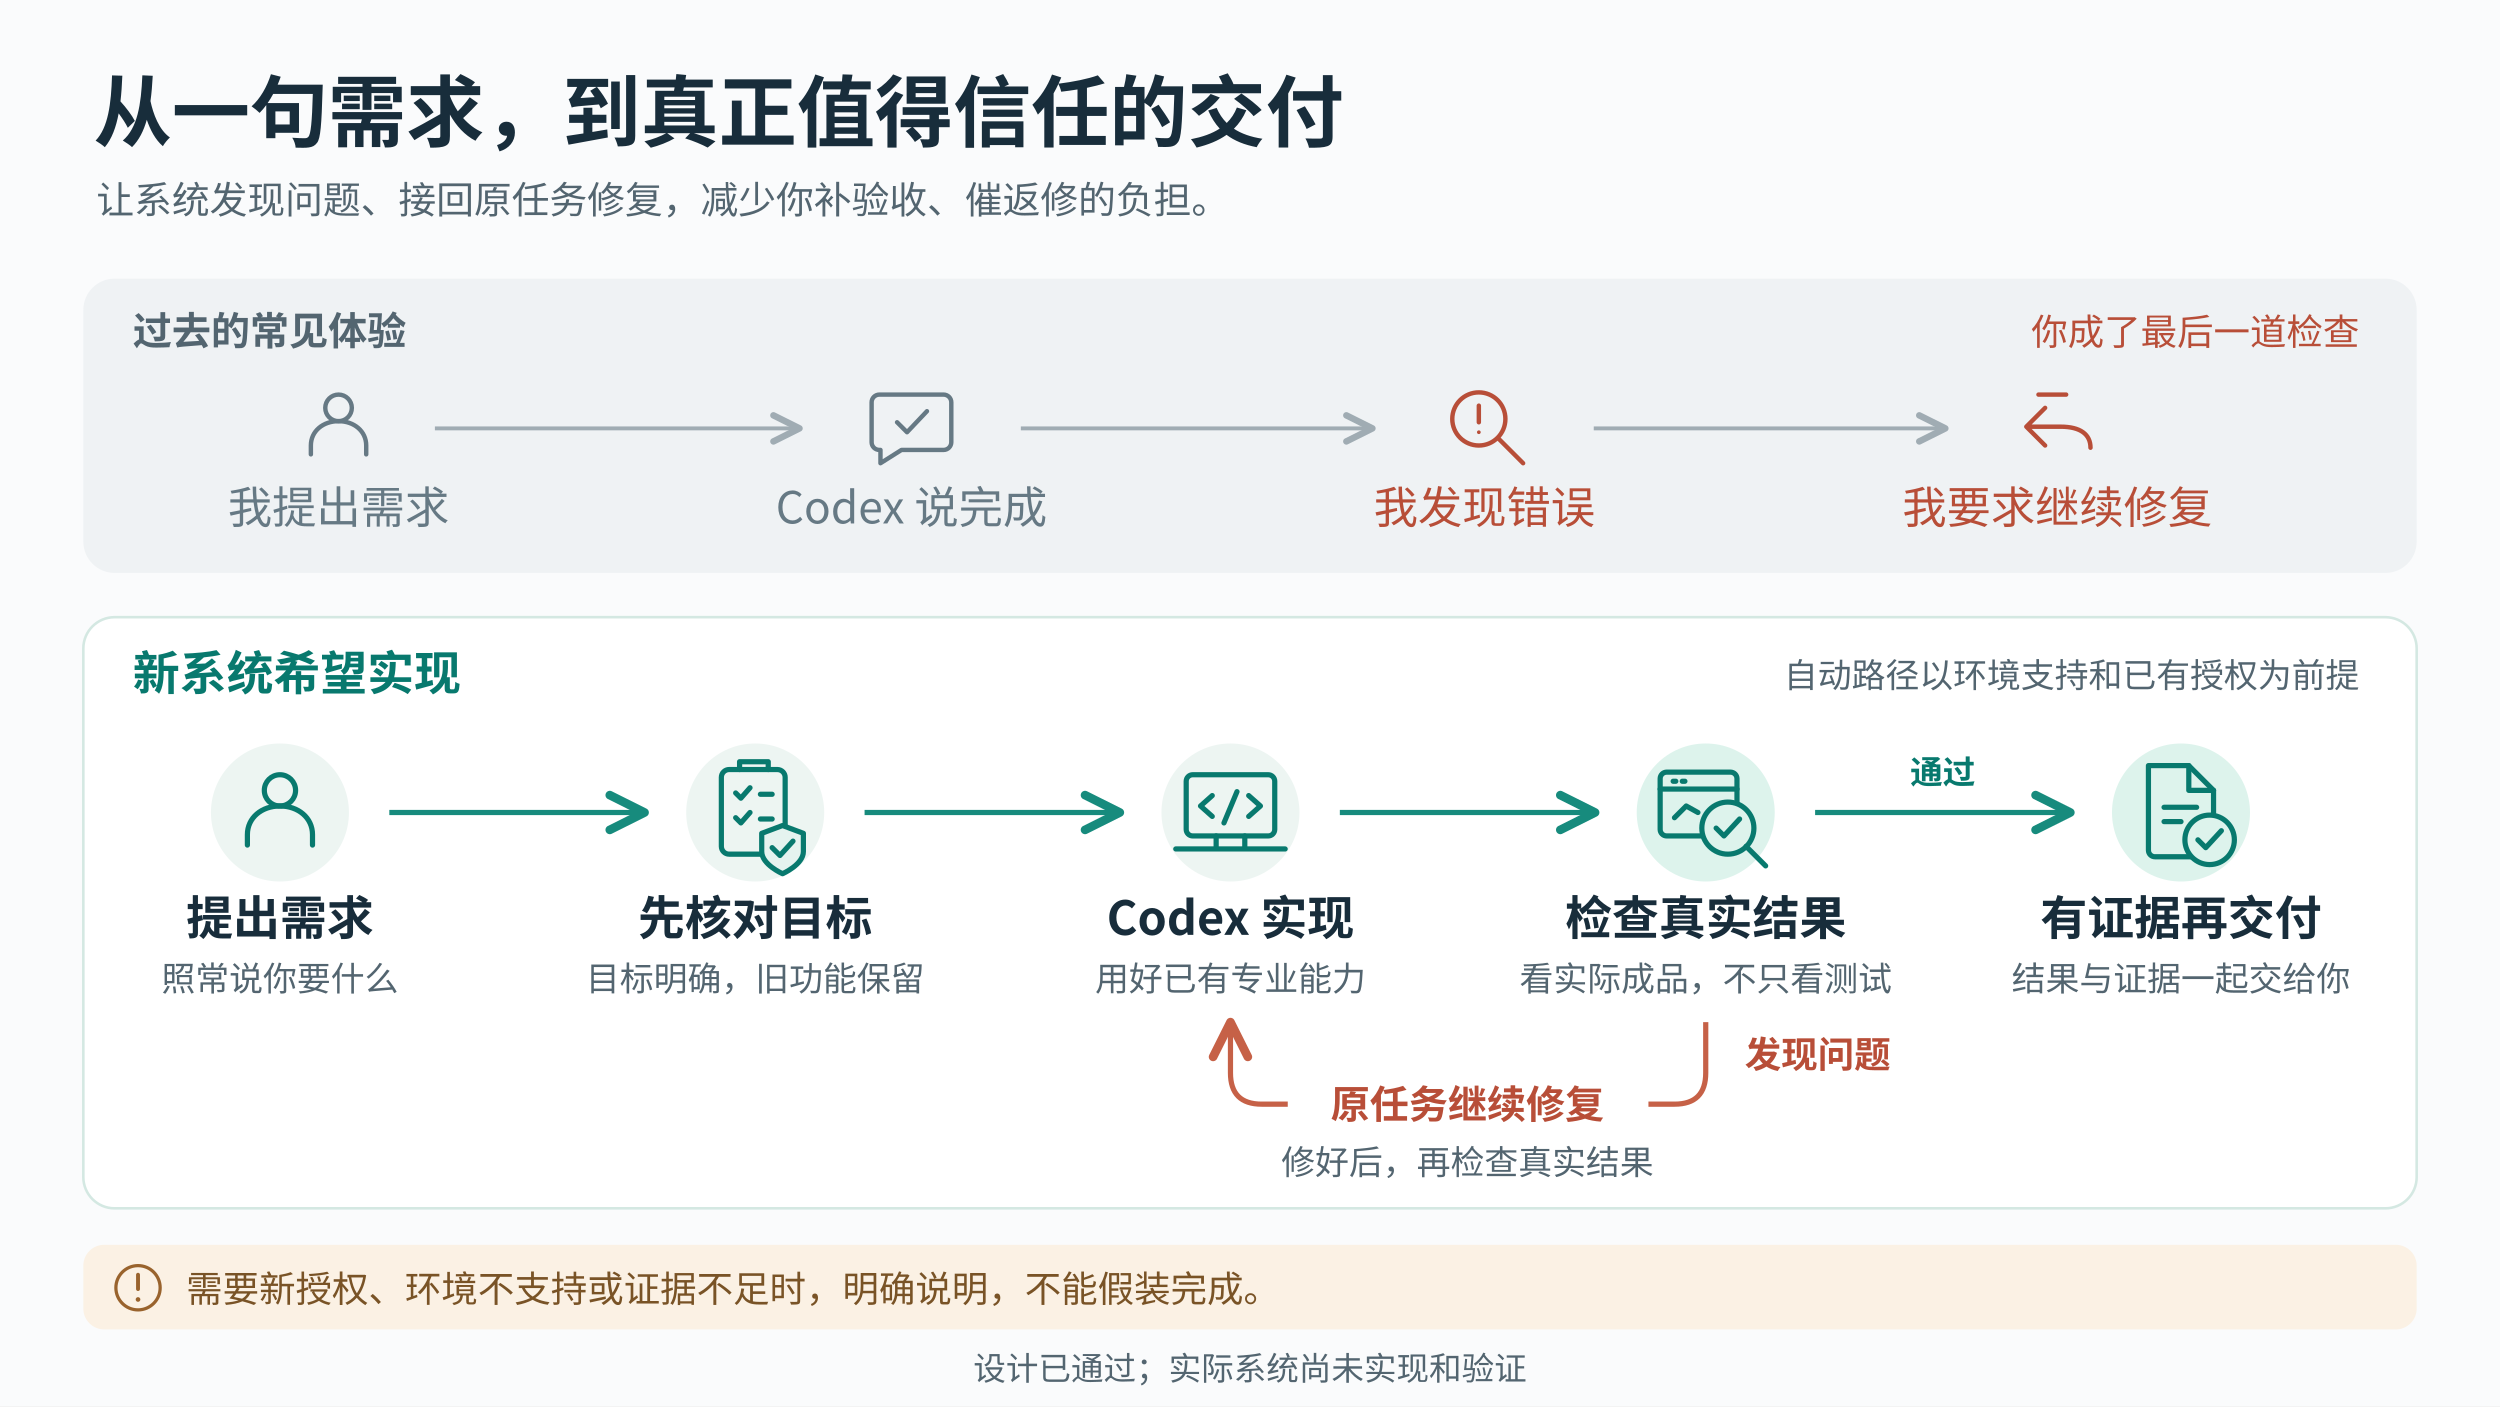
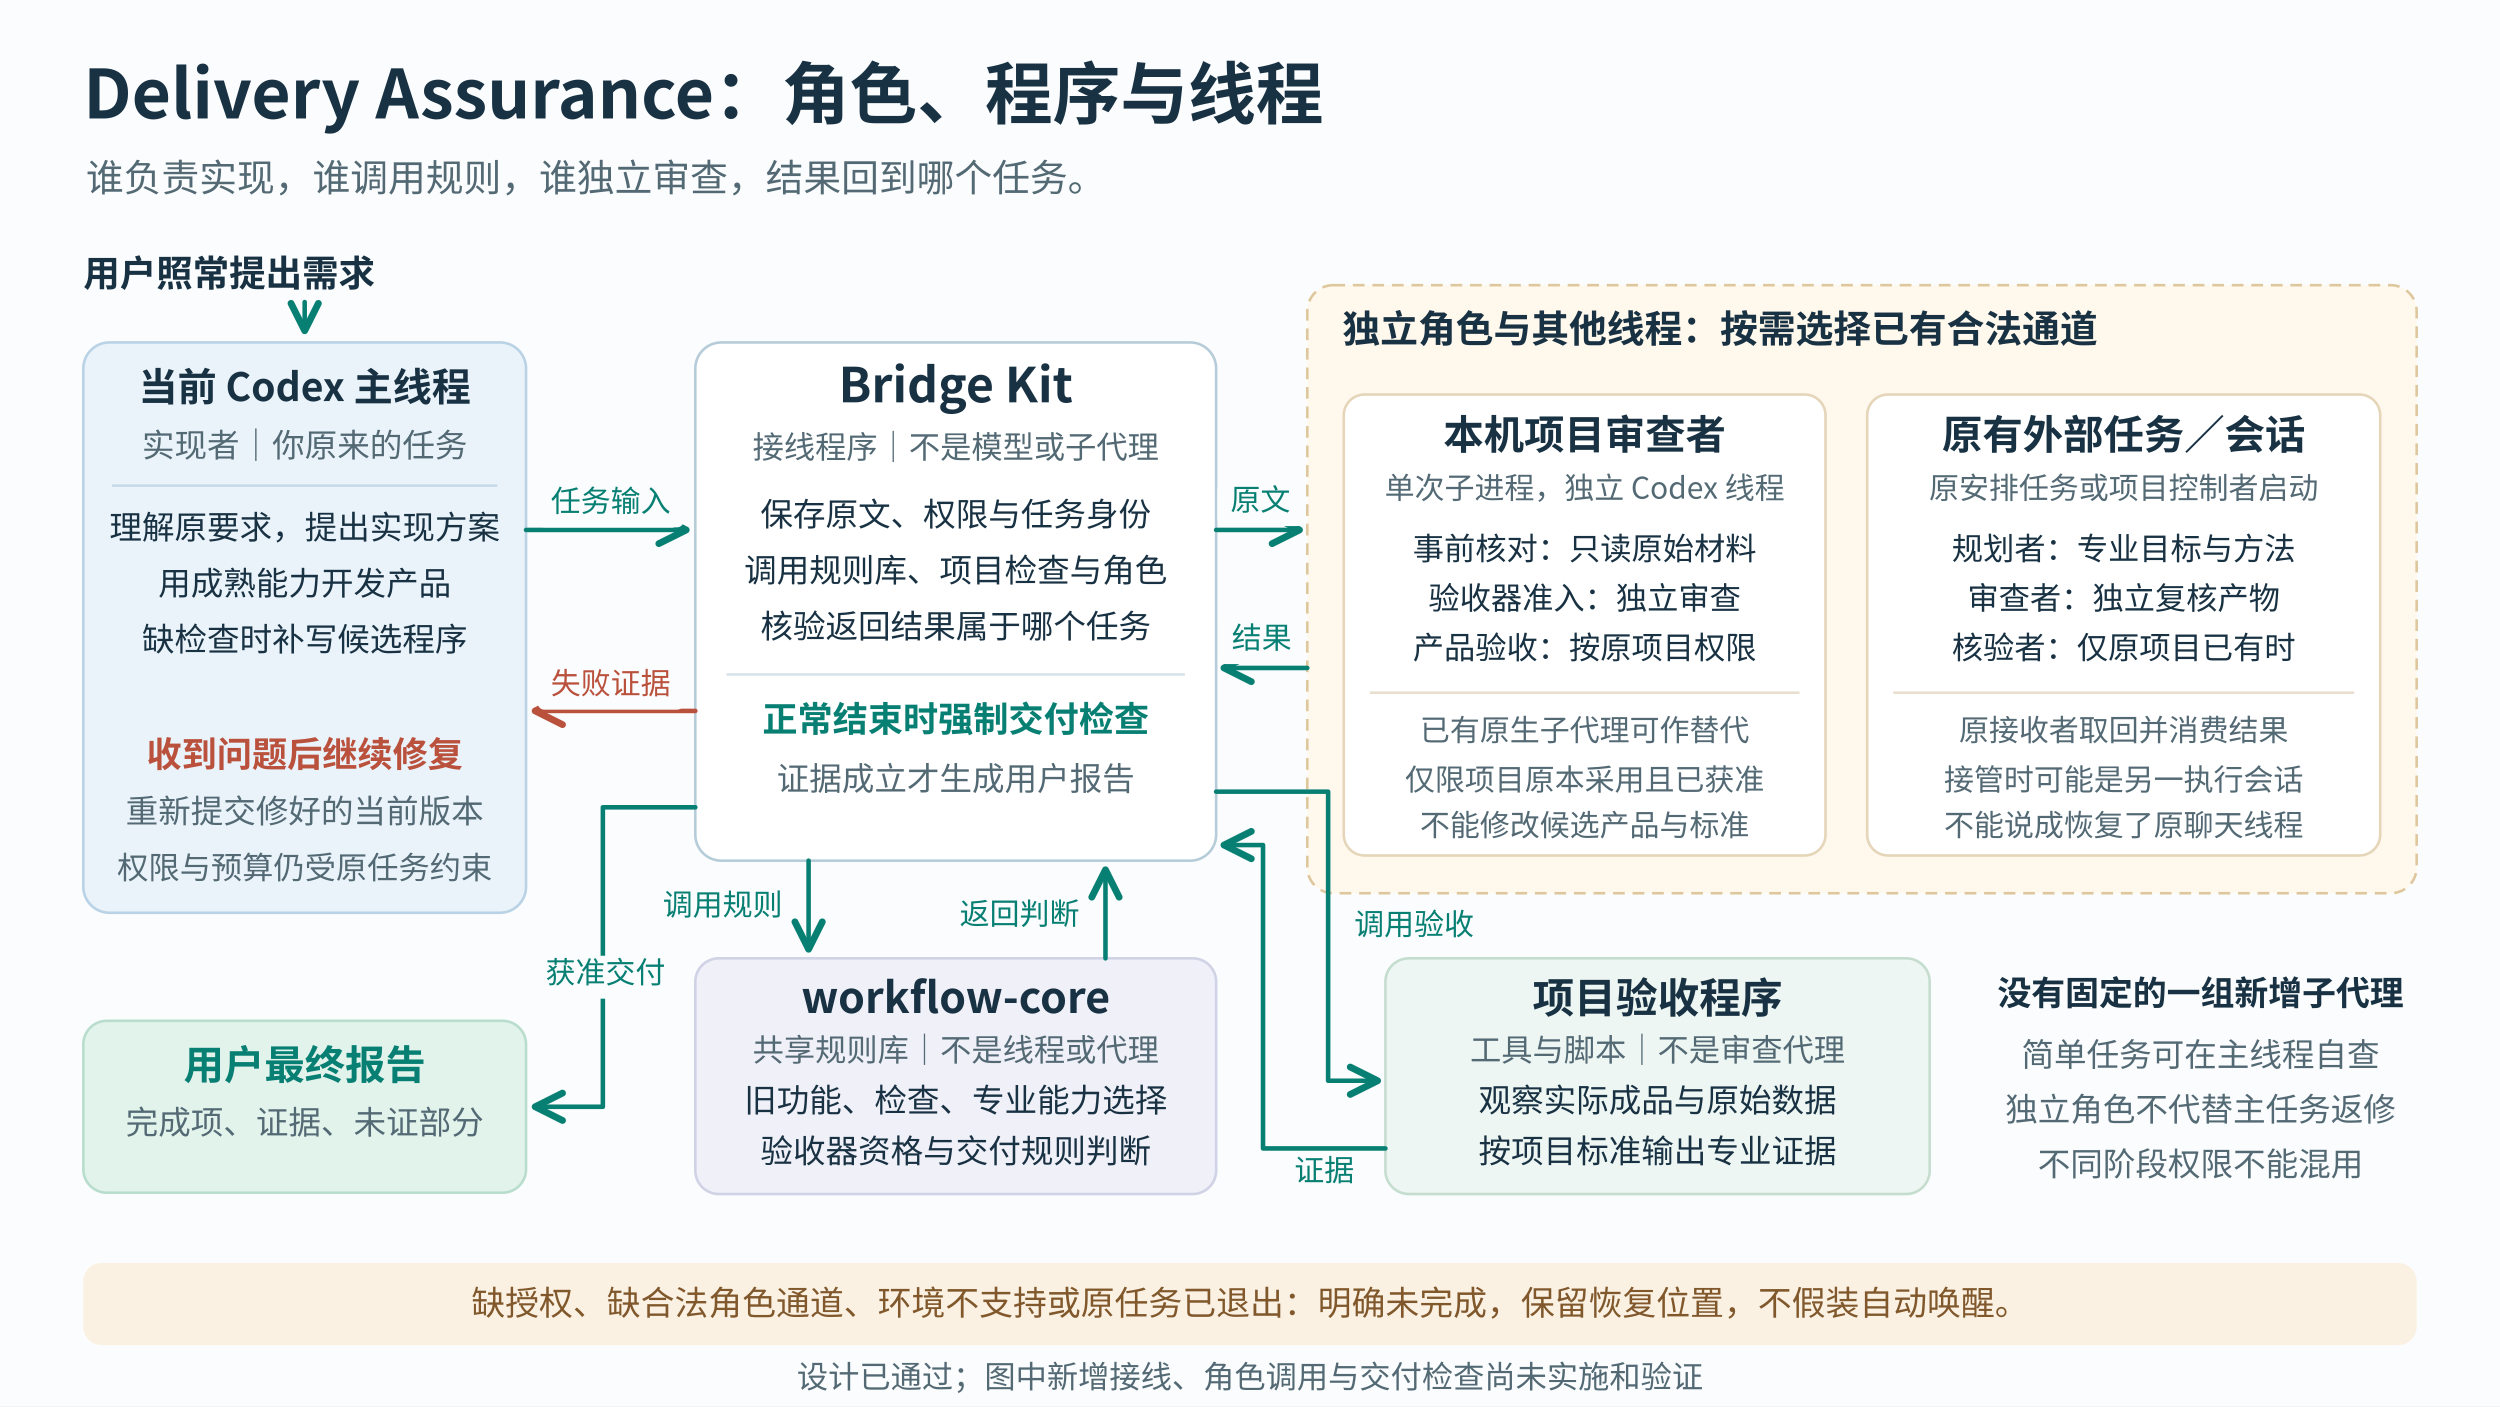
<svg xmlns="http://www.w3.org/2000/svg" width="1920" height="1080" viewBox="0 0 1920 1080" role="img" aria-labelledby="title desc">
  <defs>
-     <style>
-   text { font-family: 'Microsoft YaHei', 'Noto Sans CJK SC', sans-serif; }
-   .ink { fill: #182D3B; }
-   .muted { fill: #536570; }
-   .green { fill: #08796E; }
-   .red { fill: #B84E38; }
-   .icon { fill: none; stroke-width: 4; stroke-linecap: round; stroke-linejoin: round; }
-  </style>
-     <marker id="gray-arrow" viewBox="0 0 12 12" refX="10" refY="6" markerWidth="10" markerHeight="10" orient="auto">
-       <path d="M2 2 L10 6 L2 10" fill="none" stroke="#A0ACB3" stroke-width="2" stroke-linecap="round" stroke-linejoin="round" />
+     <style>text{font-family:'Microsoft YaHei','Noto Sans CJK SC',sans-serif}</style>
+     <marker id="green" viewBox="0 0 12 12" refX="10" refY="6" markerWidth="9" markerHeight="9" orient="auto">
+       <path d="M2 2L10 6L2 10" stroke="#087F73" stroke-width="2" fill="none" stroke-linejoin="round" stroke-linecap="round" />
    </marker>
-     <marker id="green-arrow" viewBox="0 0 12 12" refX="10" refY="6" markerWidth="10" markerHeight="10" orient="auto">
-       <path d="M2 2 L10 6 L2 10" fill="none" stroke="#178B7D" stroke-width="2" stroke-linecap="round" stroke-linejoin="round" />
+     <marker id="red" viewBox="0 0 12 12" refX="10" refY="6" markerWidth="9" markerHeight="9" orient="auto">
+       <path d="M2 2L10 6L2 10" stroke="#BA513C" stroke-width="2" fill="none" stroke-linejoin="round" stroke-linecap="round" />
    </marker>
-     <marker id="red-arrow" viewBox="0 0 12 12" refX="10" refY="6" markerWidth="10" markerHeight="10" orient="auto">
-       <path d="M2 2 L10 6 L2 10" fill="none" stroke="#C66147" stroke-width="2" stroke-linecap="round" stroke-linejoin="round" />
+     <marker id="amber" viewBox="0 0 12 12" refX="10" refY="6" markerWidth="9" markerHeight="9" orient="auto">
+       <path d="M2 2L10 6L2 10" stroke="#9A682C" stroke-width="2" fill="none" stroke-linejoin="round" stroke-linecap="round" />
    </marker>
  </defs>
-   <rect width="1920" height="1080" fill="#FAFBFC" />
-   <text x="72" y="108" font-size="60" font-weight="700" fill="#182D3B" text-anchor="start">从一句需求，到真正值得信任的交付</text>
-   <text x="74" y="164" font-size="29" font-weight="400" fill="#536570" text-anchor="start">让系统发现问题、接回原任务修复，减少你补验收、催返修的负担。</text>
-   <rect x="64" y="214" width="1792" height="226" rx="24" fill="#EFF2F4" />
-   <text x="102" y="265" font-size="30" font-weight="600" fill="#536570" text-anchor="start">过去的常见体验</text>
-   <text x="1812" y="265" font-size="28" font-weight="500" fill="#B84E38" text-anchor="end">你成了最后一道检查</text>
-   <g transform="translate(260 326) scale(0.85)" class="icon" stroke="#667984" color="#667984">
-     <circle cx="0" cy="-15" r="12" />
-     <path d="M-25 27v-8c0-13 11-22 25-22s25 9 25 22v8" />
-   </g>
-   <text x="260" y="402" font-size="34" font-weight="500" fill="#667984" text-anchor="middle">我提出需求</text>
-   <g transform="translate(700 326) scale(0.85)" class="icon" stroke="#667984" color="#667984">
-     <path d="M-29-27h58a7 7 0 0 1 7 7v36a7 7 0 0 1-7 7H-9l-19 12V23h-1a7 7 0 0 1-7-7v-36a7 7 0 0 1 7-7Z" />
-     <path d="m-13-2 9 9 18-19" />
-   </g>
-   <text x="700" y="402" font-size="34" font-weight="500" fill="#667984" text-anchor="middle">Codex 说完成</text>
-   <g transform="translate(1140 326) scale(0.85)" class="icon" stroke="#B84E38" color="#B84E38">
-     <circle cx="-5" cy="-5" r="24" />
-     <path d="m13 13 22 22 M-5-17v15" />
-     <circle cx="-5" cy="7" r="1.7" fill="currentColor" stroke="none" />
-   </g>
-   <text x="1140" y="402" font-size="34" font-weight="500" fill="#B84E38" text-anchor="middle">我发现错误</text>
-   <g transform="translate(1580 326) scale(0.85)" class="icon" stroke="#B84E38" color="#B84E38">
-     <path d="M-28 2h31c18 0 27 7 27 19 M-28 2l17-17 M-28 2l17 17" />
-     <path d="M-17-27h25" />
-   </g>
-   <text x="1580" y="402" font-size="34" font-weight="500" fill="#B84E38" text-anchor="middle">我要求继续修复</text>
-   <path d="M334 329H614" stroke="#A0ACB3" stroke-width="3" fill="none" marker-end="url(#gray-arrow)" />
-   <path d="M784 329H1054" stroke="#A0ACB3" stroke-width="3" fill="none" marker-end="url(#gray-arrow)" />
-   <path d="M1224 329H1494" stroke="#A0ACB3" stroke-width="3" fill="none" marker-end="url(#gray-arrow)" />
-   <rect x="64" y="474" width="1792" height="454" rx="24" fill="#FFFFFF" stroke="#D4E8E2" stroke-width="2" />
-   <text x="102" y="530" font-size="36" font-weight="700" fill="#08796E" text-anchor="start">新系统希望实现</text>
-   <text x="1812" y="528" font-size="26" font-weight="400" fill="#536570" text-anchor="end">自动路径以环境支持和已有授权为前提</text>
-   <circle cx="215" cy="624" r="53" fill="#EDF5F2" />
-   <g transform="translate(215 622) scale(1)" class="icon" stroke="#08796E" color="#08796E">
-     <circle cx="0" cy="-15" r="12" />
-     <path d="M-25 27v-8c0-13 11-22 25-22s25 9 25 22v8" />
-   </g>
-   <text x="215" y="718" font-size="36" font-weight="700" fill="#182D3B" text-anchor="middle">提出需求</text>
-   <text x="215" y="761" font-size="26" font-weight="400" fill="#536570" text-anchor="middle">照常说你要什么</text>
-   <circle cx="580" cy="624" r="53" fill="#EDF5F2" />
-   <g transform="translate(580 622) scale(1)" class="icon" stroke="#08796E" color="#08796E">
-     <rect x="-26" y="-31" width="49" height="65" rx="6" />
-     <path d="M-12-31v-6H10v6 M-15-13l4 4 7-8 M4-12h9 M-15 6l4 4 7-8 M4 7h9" />
-     <path d="m21 12 16 6v14c0 10-16 17-16 17S5 42 5 32V18Z" fill="#E5F3EF" />
-     <path d="m13 29 6 6 10-11" />
-   </g>
-   <text x="580" y="718" font-size="36" font-weight="700" fill="#182D3B" text-anchor="middle">先核对目标</text>
-   <text x="580" y="761" font-size="26" font-weight="400" fill="#536570" text-anchor="middle">目标明确，旧功能保留</text>
-   <circle cx="945" cy="624" r="53" fill="#EDF5F2" />
-   <g transform="translate(945 622) scale(1)" class="icon" stroke="#08796E" color="#08796E">
-     <rect x="-34" y="-27" width="68" height="47" rx="5" />
-     <path d="M-42 30h84 M-11 20v10 M11 20v10" />
-     <path d="m-14-11-9 8 9 8 M14-11l9 8-9 8 M5-14-5 10" />
-   </g>
-   <text x="945" y="718" font-size="36" font-weight="700" fill="#182D3B" text-anchor="middle">Codex 实现</text>
-   <text x="945" y="761" font-size="26" font-weight="400" fill="#536570" text-anchor="middle">用好已有专业能力</text>
-   <circle cx="1310" cy="624" r="53" fill="#DDF3EC" />
-   <g transform="translate(1310 622) scale(1)" class="icon" stroke="#08796E" color="#08796E">
-     <rect x="-35" y="-29" width="59" height="49" rx="5" />
-     <path d="M-35-16h59 M-25-22h2 M-18-22h2 M-24 6l9-9 9 5" />
-     <circle cx="17" cy="14" r="20" fill="#DDF3EC" />
-     <path d="m31 28 15 15 M8 14l6 6 12-13" />
-   </g>
-   <text x="1310" y="718" font-size="36" font-weight="700" fill="#182D3B" text-anchor="middle">检查真实结果</text>
-   <text x="1310" y="761" font-size="26" font-weight="400" fill="#536570" text-anchor="middle">看实际成品，不只看测试</text>
-   <circle cx="1675" cy="624" r="53" fill="#DDF3EC" />
-   <g transform="translate(1675 622) scale(1)" class="icon" stroke="#08796E" color="#08796E">
-     <path d="M-25-34h31l19 19v46a5 5 0 0 1-5 5h-40a5 5 0 0 1-5-5Z" />
-     <path d="M6-34v19h19 M-13-2h25 M-13 9H0" />
-     <circle cx="22" cy="23" r="19" fill="#DDF3EC" />
-     <path d="m13 23 6 6 12-13" />
-   </g>
-   <text x="1675" y="718" font-size="36" font-weight="700" fill="#182D3B" text-anchor="middle">有证据再交付</text>
-   <text x="1675" y="761" font-size="26" font-weight="400" fill="#536570" text-anchor="middle">结果与证据一起交给你</text>
-   <path d="M299 624H495" stroke="#178B7D" stroke-width="4" fill="none" marker-end="url(#green-arrow)" />
-   <path d="M664 624H860" stroke="#178B7D" stroke-width="4" fill="none" marker-end="url(#green-arrow)" />
-   <path d="M1029 624H1225" stroke="#178B7D" stroke-width="4" fill="none" marker-end="url(#green-arrow)" />
-   <path d="M1394 624H1590" stroke="#178B7D" stroke-width="4" fill="none" marker-end="url(#green-arrow)" />
-   <text x="1492" y="602" font-size="25" font-weight="600" fill="#08796E" text-anchor="middle">通过</text>
-   <path d="M1310 785V824Q1310 848 1286 848H969Q945 848 945 824V785" stroke="#C66147" stroke-width="4" fill="none" marker-end="url(#red-arrow)" />
-   <text x="1340" y="820" font-size="28" font-weight="600" fill="#B84E38" text-anchor="start">发现问题</text>
-   <rect x="989" y="825" width="277" height="44" rx="10" fill="#FFFFFF" />
-   <text x="1127" y="859" font-size="30" font-weight="700" fill="#B84E38" text-anchor="middle">原任务继续修复</text>
-   <text x="1127" y="902" font-size="26" font-weight="400" fill="#536570" text-anchor="middle">修好后，再检查真实结果</text>
-   <rect x="64" y="956" width="1792" height="65" rx="16" fill="#FBF1E4" />
-   <circle cx="106" cy="989" r="17" fill="none" stroke="#99632D" stroke-width="2.5" />
-   <path d="M106 979v11" stroke="#99632D" stroke-width="3" stroke-linecap="round" />
-   <circle cx="106" cy="998" r="1.8" fill="#99632D" />
-   <text x="143" y="1000" font-size="28" font-weight="400" fill="#795326" text-anchor="start">需要新授权、环境不支持或证据不足时，明确说明，不能假装完成。</text>
-   <text x="960" y="1060" font-size="25" font-weight="500" fill="#536570" text-anchor="middle">设计已通过；实际系统尚未实现和验证</text>
+   <rect width="1920" height="1080" fill="#FAFCFD" />
+   <text x="64" y="91" font-size="52" fill="#193243" font-weight="700" text-anchor="start">Delivery Assurance：角色、程序与线程</text>
+   <text x="66" y="147" font-size="29" fill="#536974" font-weight="400" text-anchor="start">谁负责实现，谁调用规则，谁独立审查，结果回到哪个任务。</text>
+   <text x="64" y="220" font-size="28" fill="#193243" font-weight="600" text-anchor="start">用户照常提出需求</text>
+   <path d="M234 232V254" stroke="#087F73" fill="none" stroke-width="3.5" stroke-linejoin="round" stroke-linecap="round" marker-end="url(#green)" />
+   <rect x="64" y="263" width="340" height="438" rx="20" fill="#EAF3FA" stroke="#B9D2E5" stroke-width="2" />
+   <text x="234" y="308" font-size="30" fill="#193243" font-weight="700" text-anchor="middle">当前 Codex 主线程</text>
+   <text x="234" y="351" font-size="25" fill="#536974" font-weight="400" text-anchor="middle">实现者｜你原来的任务</text>
+   <path d="M86 373H382" stroke="#C7DAE8" stroke-width="2" />
+   <text x="234" y="414" font-size="25" fill="#193243" font-weight="400" text-anchor="middle">理解原要求，提出实现方案</text>
+   <text x="234" y="457" font-size="25" fill="#193243" font-weight="400" text-anchor="middle">用成熟能力开发产品</text>
+   <text x="234" y="500" font-size="25" fill="#193243" font-weight="400" text-anchor="middle">缺检查时补写候选程序</text>
+   <text x="234" y="589" font-size="27" fill="#BA513C" font-weight="600" text-anchor="middle">收到问题后继续修复</text>
+   <text x="234" y="632" font-size="25" fill="#536974" font-weight="400" text-anchor="middle">重新提交修好的当前版本</text>
+   <text x="234" y="675" font-size="24" fill="#536974" font-weight="400" text-anchor="middle">权限与预算仍受原任务约束</text>
+   <rect x="534" y="263" width="400" height="398" rx="20" fill="#FFFFFF" stroke="#B6CCD8" stroke-width="2" />
+   <text x="734" y="309" font-size="37" fill="#193243" font-weight="700" text-anchor="middle">Bridge Kit</text>
+   <text x="734" y="352" font-size="24" fill="#536974" font-weight="400" text-anchor="middle">接线程序｜不是模型或子代理</text>
+   <text x="734" y="404" font-size="25" fill="#193243" font-weight="400" text-anchor="middle">保存原文、权限与任务身份</text>
+   <text x="734" y="447" font-size="25" fill="#193243" font-weight="400" text-anchor="middle">调用规则库、项目检查与角色</text>
+   <text x="734" y="490" font-size="25" fill="#193243" font-weight="400" text-anchor="middle">核验返回结果属于哪个任务</text>
+   <path d="M558 518H910" stroke="#D7E3E8" stroke-width="2" />
+   <text x="734" y="562" font-size="27" fill="#087F73" font-weight="600" text-anchor="middle">正常结束时强制交付检查</text>
+   <text x="734" y="607" font-size="25" fill="#536974" font-weight="400" text-anchor="middle">证据成立才生成用户报告</text>
+   <path d="M404 407H527" stroke="#087F73" fill="none" stroke-width="3.5" stroke-linejoin="round" stroke-linecap="round" marker-end="url(#green)" />
+   <rect x="413.0" y="372" width="112" height="33" rx="5" fill="#FAFCFD" stroke="none" stroke-width="2" />
+   <text x="469" y="393" font-size="23" fill="#087F73" font-weight="500" text-anchor="middle">任务输入</text>
+   <path d="M534 546H411" stroke="#BA513C" fill="none" stroke-width="3.5" stroke-linejoin="round" stroke-linecap="round" marker-end="url(#red)" />
+   <rect x="413.0" y="512" width="112" height="33" rx="5" fill="#FAFCFD" stroke="none" stroke-width="2" />
+   <text x="469" y="533" font-size="23" fill="#BA513C" font-weight="500" text-anchor="middle">失败证据</text>
+   <rect x="64" y="784" width="340" height="132" rx="18" fill="#E2F3EC" stroke="#B9DDCD" stroke-width="2" />
+   <text x="234" y="829" font-size="31" fill="#087F73" font-weight="700" text-anchor="middle">用户最终报告</text>
+   <text x="234" y="871" font-size="25" fill="#536974" font-weight="400" text-anchor="middle">完成项、证据、未证部分</text>
+   <path d="M534 620H463V850H411" stroke="#087F73" fill="none" stroke-width="3.5" stroke-linejoin="round" stroke-linecap="round" marker-end="url(#green)" />
+   <rect x="409.0" y="734" width="112" height="33" rx="5" fill="#FAFCFD" stroke="none" stroke-width="2" />
+   <text x="465" y="755" font-size="23" fill="#087F73" font-weight="500" text-anchor="middle">获准交付</text>
+   <rect x="534" y="736" width="400" height="181" rx="18" fill="#F0F0F8" stroke="#D0D2E5" stroke-width="2" />
+   <text x="734" y="778" font-size="33" fill="#193243" font-weight="700" text-anchor="middle">workflow-core</text>
+   <text x="734" y="815" font-size="24" fill="#536974" font-weight="400" text-anchor="middle">共享规则库｜不是线程或代理</text>
+   <text x="734" y="854" font-size="25" fill="#193243" font-weight="400" text-anchor="middle">旧功能、检查、专业能力选择</text>
+   <text x="734" y="893" font-size="25" fill="#193243" font-weight="400" text-anchor="middle">验收器资格与交付规则判断</text>
+   <path d="M621 661V729" stroke="#087F73" fill="none" stroke-width="3.5" stroke-linejoin="round" stroke-linecap="round" marker-end="url(#green)" />
+   <path d="M849 736V668" stroke="#087F73" fill="none" stroke-width="3.5" stroke-linejoin="round" stroke-linecap="round" marker-end="url(#green)" />
+   <text x="601" y="703" font-size="23" fill="#087F73" font-weight="400" text-anchor="end">调用规则</text>
+   <text x="829" y="710" font-size="23" fill="#087F73" font-weight="400" text-anchor="end">返回判断</text>
+   <rect x="1004" y="219" width="852" height="467" rx="20" fill="#FFF8ED" stroke="#DEC79D" stroke-width="2" stroke-dasharray="9 6" />
+   <text x="1031" y="263" font-size="29" fill="#193243" font-weight="700" text-anchor="start">独立角色与其他线程：按需选择已有合法通道</text>
+   <rect x="1032" y="303" width="370" height="354" rx="16" fill="#FFFFFF" stroke="#E5D5B9" stroke-width="2" />
+   <text x="1217" y="345" font-size="31" fill="#193243" font-weight="700" text-anchor="middle">本机项目审查者</text>
+   <text x="1217" y="383" font-size="23" fill="#536974" font-weight="400" text-anchor="middle">单次子进程，独立 Codex 线程</text>
+   <text x="1217" y="430" font-size="24" fill="#193243" font-weight="400" text-anchor="middle">事前核对：只读原始材料</text>
+   <text x="1217" y="468" font-size="24" fill="#193243" font-weight="400" text-anchor="middle">验收器准入：独立审查</text>
+   <text x="1217" y="506" font-size="24" fill="#193243" font-weight="400" text-anchor="middle">产品验收：按原项目权限</text>
+   <path d="M1052 532H1382" stroke="#E8DFCF" stroke-width="2" />
+   <text x="1217" y="569" font-size="23" fill="#536974" font-weight="400" text-anchor="middle">已有原生子代理可作替代</text>
+   <text x="1217" y="607" font-size="23" fill="#536974" font-weight="400" text-anchor="middle">仅限项目原本采用且已获准</text>
+   <text x="1217" y="642" font-size="23" fill="#536974" font-weight="400" text-anchor="middle">不能修改候选产品与标准</text>
+   <rect x="1434" y="303" width="394" height="354" rx="16" fill="#FFFFFF" stroke="#E5D5B9" stroke-width="2" />
+   <text x="1631" y="345" font-size="31" fill="#193243" font-weight="700" text-anchor="middle">原有外部任务／会话</text>
+   <text x="1631" y="383" font-size="23" fill="#536974" font-weight="400" text-anchor="middle">原安排任务或项目控制者启动</text>
+   <text x="1631" y="430" font-size="24" fill="#193243" font-weight="400" text-anchor="middle">规划者：专业目标与方法</text>
+   <text x="1631" y="468" font-size="24" fill="#193243" font-weight="400" text-anchor="middle">审查者：独立复核产物</text>
+   <text x="1631" y="506" font-size="24" fill="#193243" font-weight="400" text-anchor="middle">核验者：仅原项目已有时</text>
+   <path d="M1454 532H1808" stroke="#E8DFCF" stroke-width="2" />
+   <text x="1631" y="569" font-size="23" fill="#536974" font-weight="400" text-anchor="middle">原接收者取回并消费结果</text>
+   <text x="1631" y="607" font-size="23" fill="#536974" font-weight="400" text-anchor="middle">接管时可能是另一执行会话</text>
+   <text x="1631" y="642" font-size="23" fill="#536974" font-weight="400" text-anchor="middle">不能说成恢复了原聊天线程</text>
+   <path d="M934 407H998" stroke="#087F73" fill="none" stroke-width="3.5" stroke-linejoin="round" stroke-linecap="round" marker-end="url(#green)" />
+   <rect x="935.0" y="371" width="66" height="33" rx="5" fill="#FAFCFD" stroke="none" stroke-width="2" />
+   <text x="968" y="392" font-size="23" fill="#087F73" font-weight="500" text-anchor="middle">原文</text>
+   <path d="M1004 513H940" stroke="#087F73" fill="none" stroke-width="3.5" stroke-linejoin="round" stroke-linecap="round" marker-end="url(#green)" />
+   <rect x="936.0" y="477" width="66" height="33" rx="5" fill="#FAFCFD" stroke="none" stroke-width="2" />
+   <text x="969" y="498" font-size="23" fill="#087F73" font-weight="500" text-anchor="middle">结果</text>
+   <rect x="1064" y="736" width="418" height="181" rx="18" fill="#EDF6F2" stroke="#C5DDCF" stroke-width="2" />
+   <text x="1273" y="778" font-size="32" fill="#193243" font-weight="700" text-anchor="middle">项目验收程序</text>
+   <text x="1273" y="815" font-size="24" fill="#536974" font-weight="400" text-anchor="middle">工具与脚本｜不是审查代理</text>
+   <text x="1273" y="854" font-size="25" fill="#193243" font-weight="400" text-anchor="middle">观察实际成品与原始数据</text>
+   <text x="1273" y="893" font-size="25" fill="#193243" font-weight="400" text-anchor="middle">按项目标准输出专业证据</text>
+   <path d="M934 608H1020V830H1058" stroke="#087F73" fill="none" stroke-width="3.5" stroke-linejoin="round" stroke-linecap="round" marker-end="url(#green)" />
+   <text x="1040" y="718" font-size="23" fill="#087F73" font-weight="400" text-anchor="start">调用验收</text>
+   <path d="M1064 882H970V649H940" stroke="#087F73" fill="none" stroke-width="3.5" stroke-linejoin="round" stroke-linecap="round" marker-end="url(#green)" />
+   <rect x="984.0" y="886" width="66" height="33" rx="5" fill="#FAFCFD" stroke="none" stroke-width="2" />
+   <text x="1017" y="907" font-size="23" fill="#087F73" font-weight="500" text-anchor="middle">证据</text>
+   <text x="1690" y="772" font-size="26" fill="#193243" font-weight="600" text-anchor="middle">没有固定的一组新增子代理</text>
+   <text x="1690" y="819" font-size="25" fill="#536974" font-weight="400" text-anchor="middle">简单任务可在主线程自查</text>
+   <text x="1690" y="861" font-size="25" fill="#536974" font-weight="400" text-anchor="middle">独立角色不代替主任务返修</text>
+   <text x="1690" y="903" font-size="25" fill="#536974" font-weight="400" text-anchor="middle">不同阶段权限不能混用</text>
+   <rect x="64" y="970" width="1792" height="63" rx="14" fill="#FBF1E3" stroke="none" stroke-width="2" />
+   <text x="960" y="1010" font-size="26" fill="#80582C" font-weight="400" text-anchor="middle">缺授权、缺合法角色通道、环境不支持或原任务已退出：明确未完成，保留恢复位置，不假装自动唤醒。</text>
+   <text x="960" y="1066" font-size="24" fill="#536974" font-weight="400" text-anchor="middle">设计已通过；图中新增接线、角色调用与交付检查尚未实施和验证</text>
</svg>
